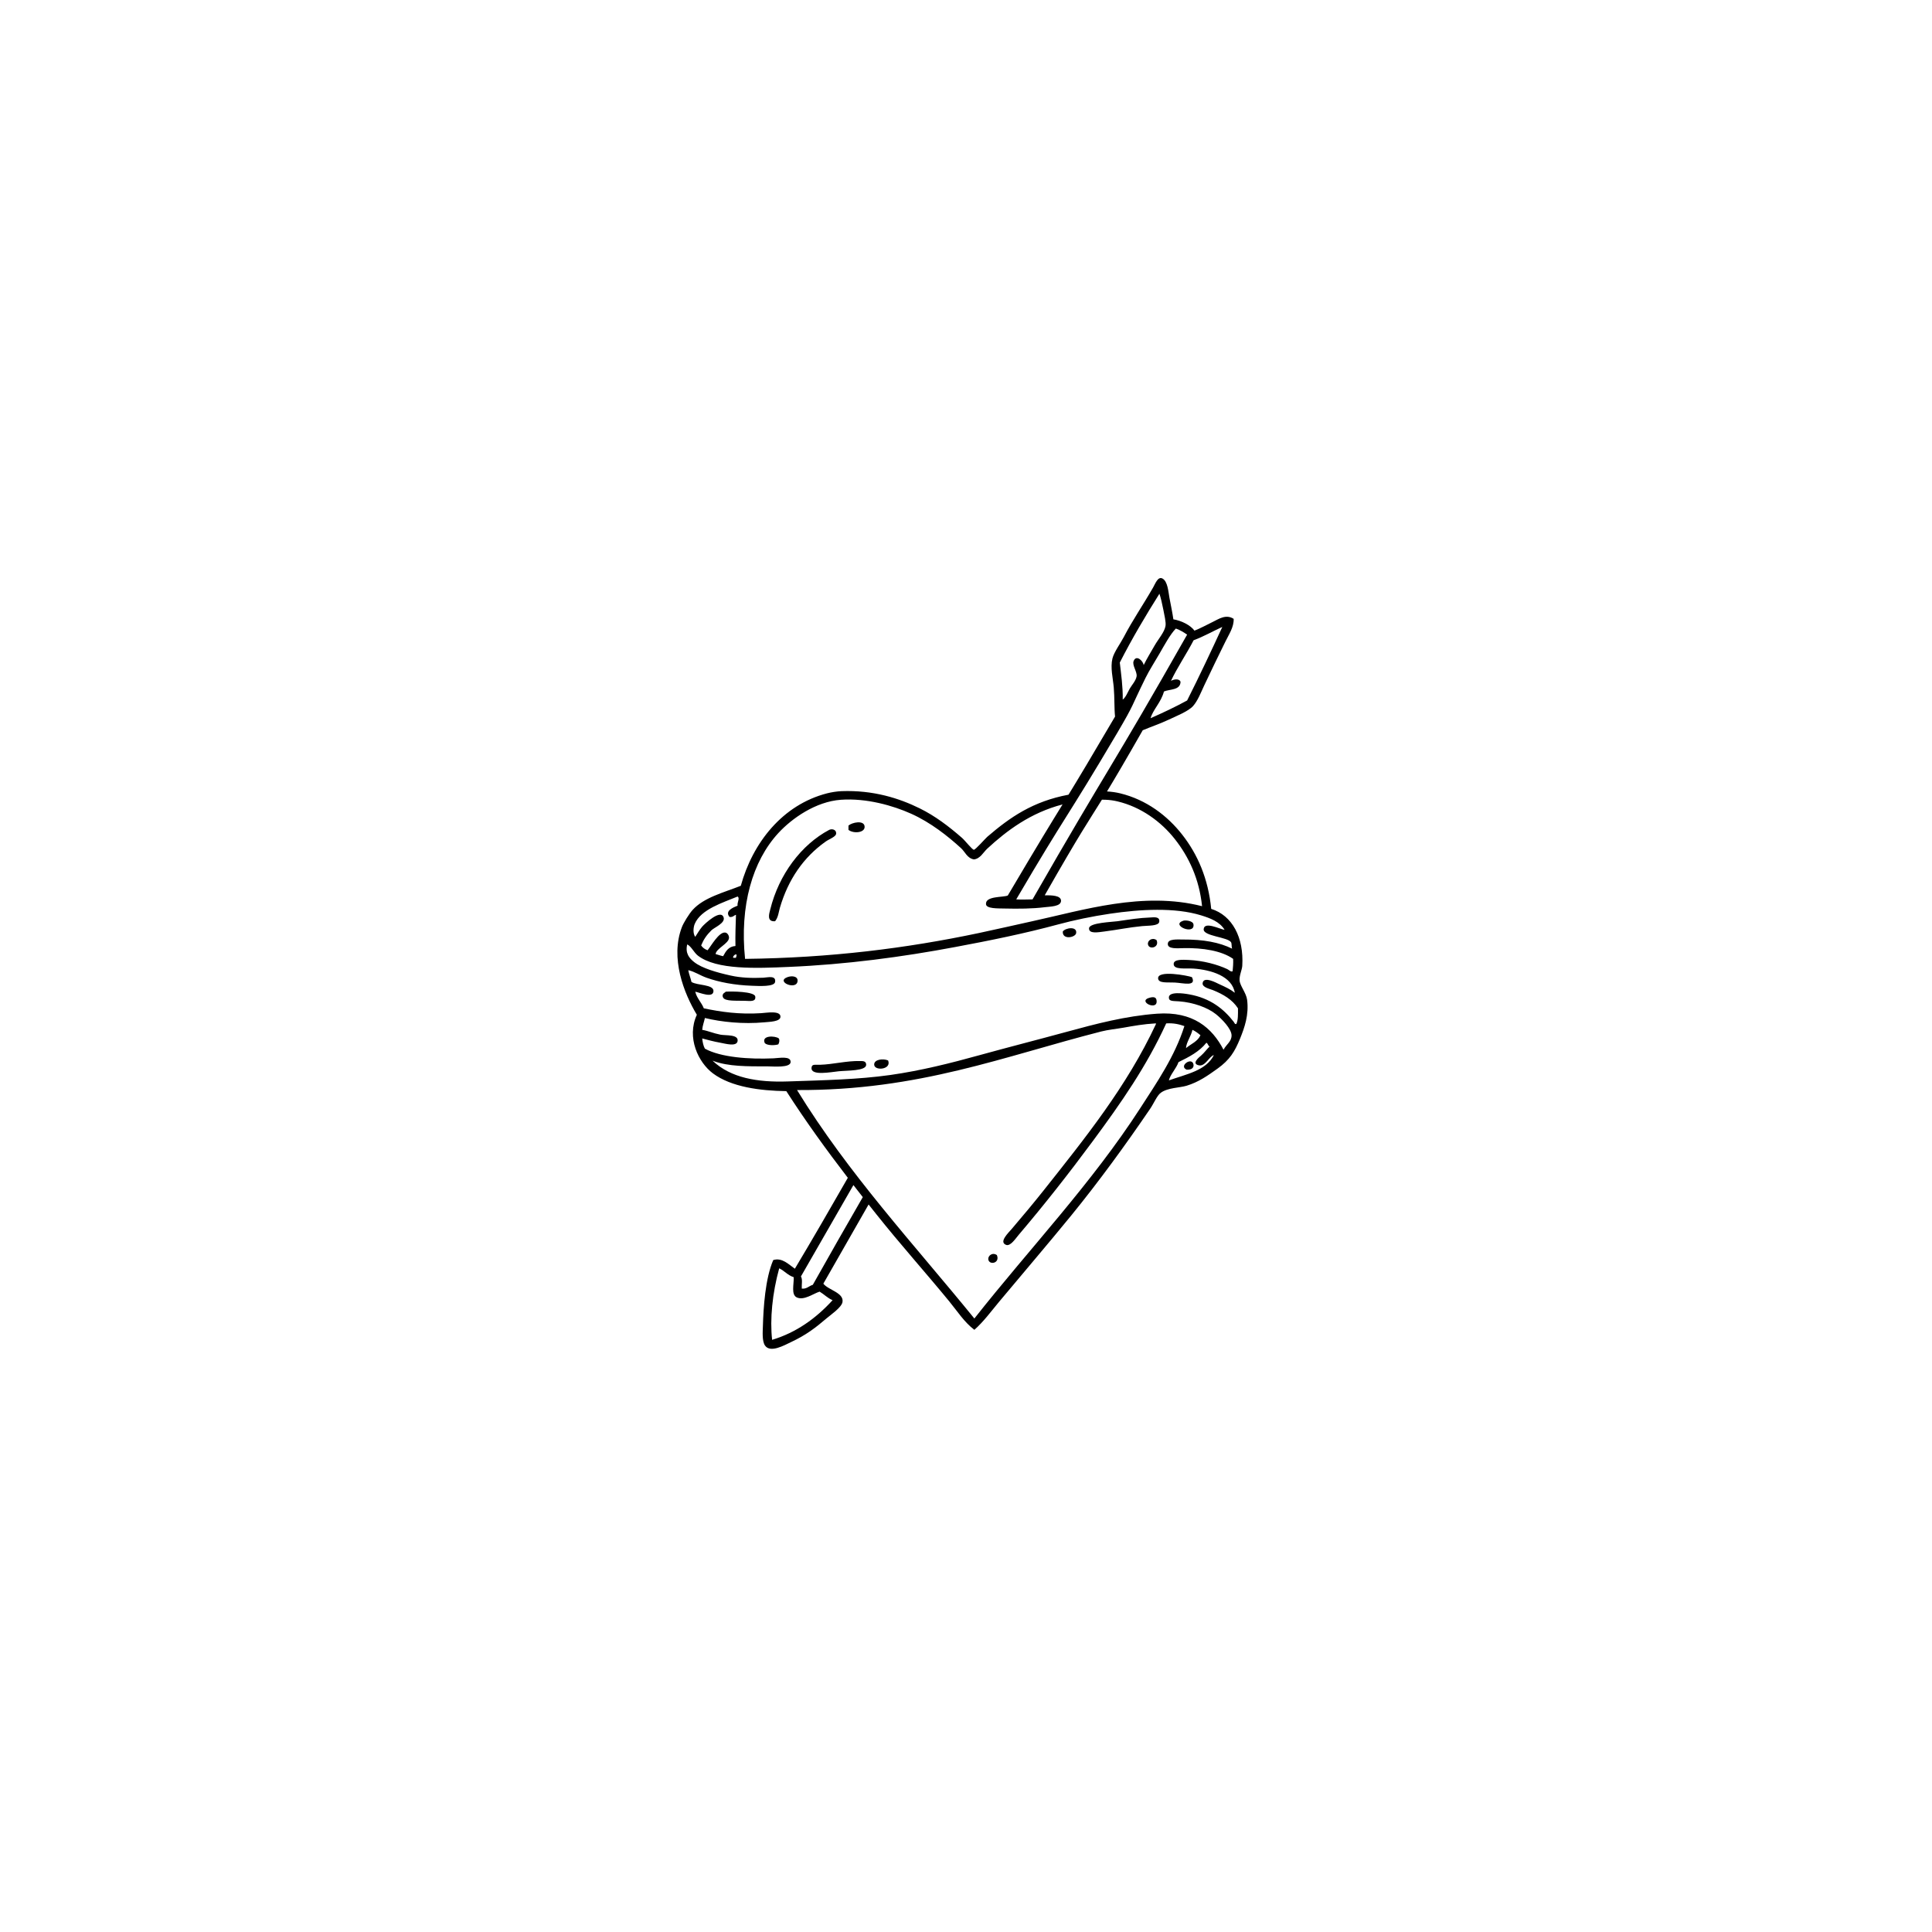
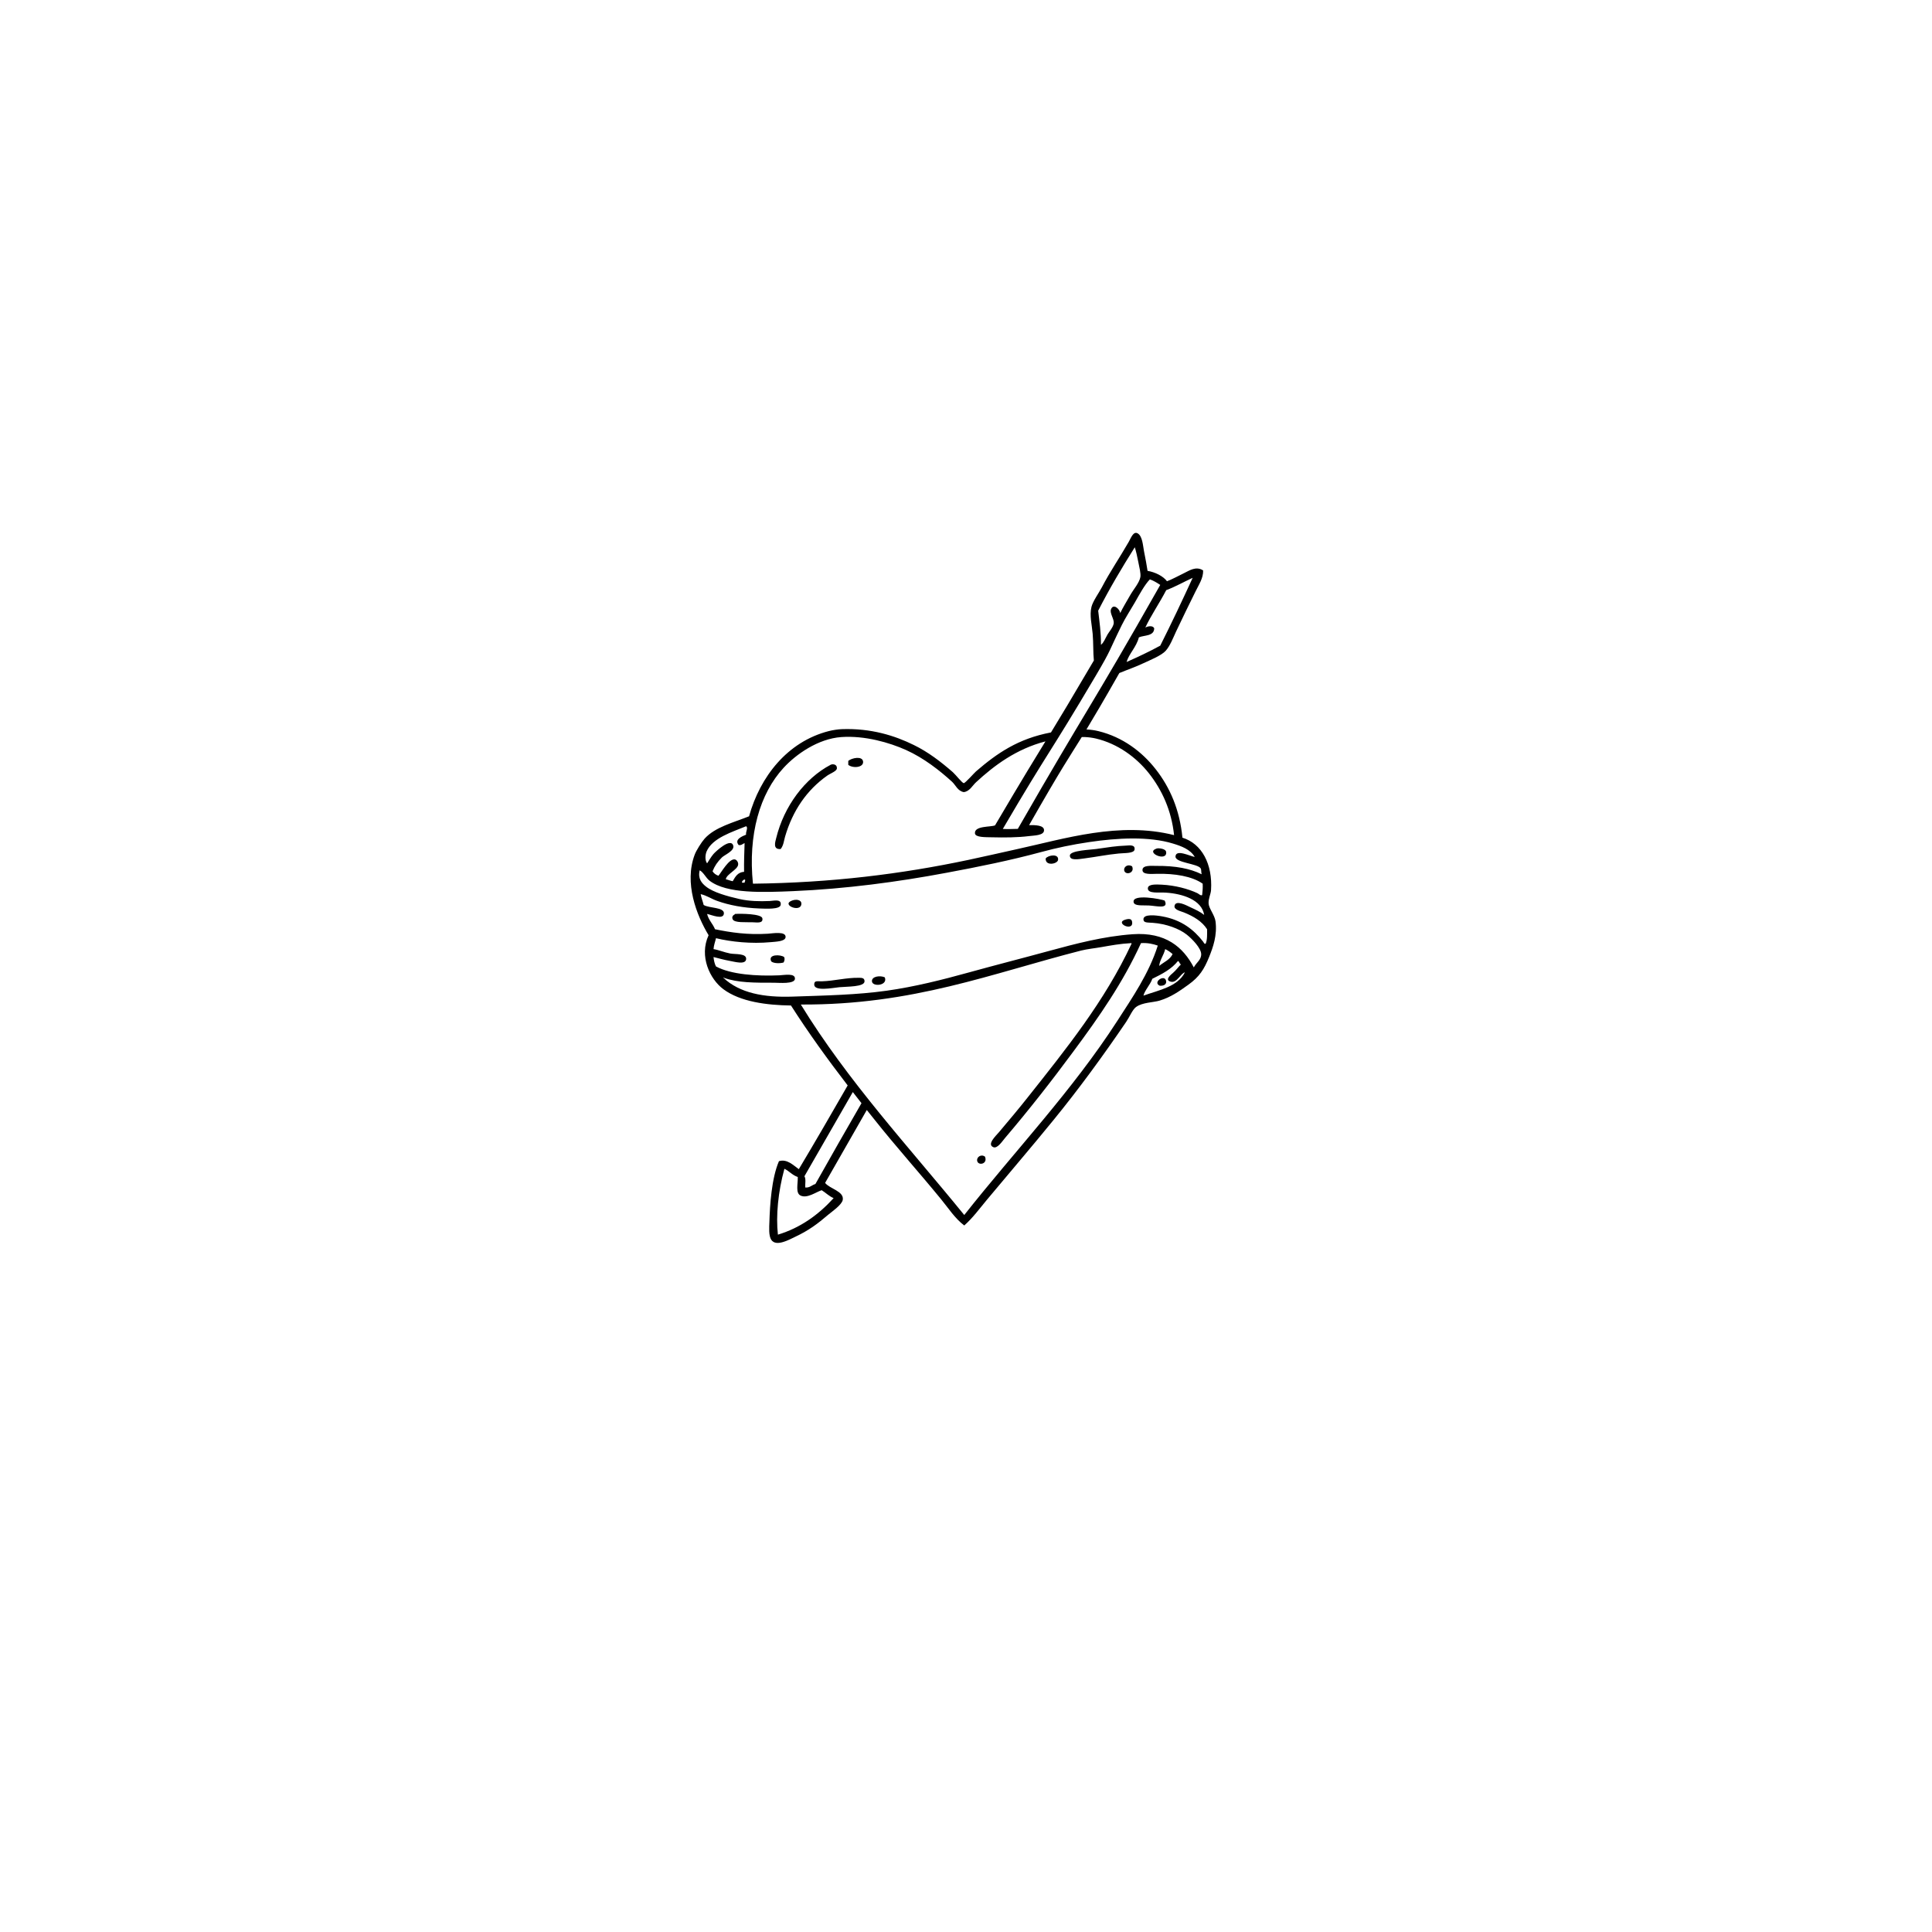
- <svg xmlns="http://www.w3.org/2000/svg" width="250" zoomAndPan="magnify" viewBox="0 0 187.5 187.5" height="250" preserveAspectRatio="xMidYMid meet" version="1.0">
+ <svg xmlns="http://www.w3.org/2000/svg" width="125" zoomAndPan="magnify" viewBox="0 0 94.08 101.04" height="125" preserveAspectRatio="xMidYMid meet" version="1.0">
  <defs>
-     <clipPath id="3757bc7cd6">
-       <path d="M 65.738 56.102 L 121.074 56.102 L 121.074 130.898 L 65.738 130.898 Z M 65.738 56.102 " clip-rule="nonzero" />
+     <clipPath id="0b4950932a">
+       <path d="M 32.637 27.867 L 60.113 27.867 L 60.113 65.004 L 32.637 65.004 Z M 32.637 27.867 " clip-rule="nonzero" />
    </clipPath>
  </defs>
-   <g clip-path="url(#3757bc7cd6)">
-     <path fill="#000000" d="M 119.988 99.371 C 119.852 99.453 119.77 99.211 119.73 99.164 C 118.746 97.895 117.438 96.867 115.414 96.504 C 114.773 96.387 113.426 96.219 113.438 96.816 C 113.445 97.191 113.832 97.137 114.426 97.18 C 115.816 97.281 117.199 97.781 118.016 98.434 C 118.594 98.898 119.508 99.848 119.523 100.469 C 119.535 101.086 119.02 101.348 118.742 101.875 C 117.633 99.75 115.777 98.129 112.293 98.379 C 109.227 98.602 106.344 99.367 103.457 100.156 C 100.66 100.918 97.867 101.629 95.082 102.398 C 92.246 103.184 89.375 103.906 86.402 104.328 C 83.246 104.773 79.977 104.832 76.469 104.953 C 73.473 105.059 70.914 104.594 69.191 102.973 C 69.199 102.914 69.242 102.941 69.242 102.973 C 70.723 103.508 72.465 103.492 74.547 103.492 C 75.031 103.492 76.699 103.652 76.73 103.078 C 76.762 102.449 75.613 102.688 75.066 102.711 C 72.707 102.816 69.965 102.621 68.41 101.773 C 68.262 101.504 68.191 101.156 68.148 100.781 C 68.719 100.926 69.18 101.066 69.918 101.199 C 70.371 101.277 71.488 101.613 71.582 101.043 C 71.695 100.367 70.438 100.516 69.918 100.414 C 69.227 100.281 68.738 100.047 68.148 99.945 C 68.188 99.512 68.328 99.188 68.41 98.797 C 70.02 99.188 72.121 99.406 74.18 99.215 C 74.719 99.164 75.707 99.148 75.742 98.695 C 75.789 98.039 74.375 98.297 73.871 98.328 C 71.746 98.465 69.98 98.207 68.305 97.859 C 68.074 97.273 67.633 96.898 67.473 96.242 C 67.941 96.34 69.207 96.902 69.242 96.191 C 69.273 95.52 67.68 95.656 67.109 95.301 C 67.02 94.906 66.871 94.566 66.797 94.156 C 67.441 94.301 67.91 94.652 68.566 94.887 C 69.781 95.316 71.273 95.609 72.984 95.668 C 73.66 95.691 75.141 95.785 75.223 95.301 C 75.332 94.625 74.492 94.867 74.078 94.887 C 72.996 94.934 71.934 94.906 70.906 94.676 C 69.586 94.383 68.129 93.973 67.371 93.371 C 66.898 93 66.484 92.512 66.695 91.652 C 67.098 91.852 67.344 92.445 67.734 92.746 C 69.543 94.145 73.426 93.973 76.52 93.84 C 82.082 93.609 87.582 92.871 92.691 91.91 C 96.086 91.277 99.461 90.59 102.676 89.719 C 104.254 89.293 105.961 88.938 107.719 88.676 C 110.688 88.238 114.008 88.051 116.559 88.832 C 117.43 89.102 118.367 89.438 118.848 90.242 C 118.391 90.176 116.855 89.379 116.816 90.191 C 116.785 90.859 119.148 90.938 119.469 91.441 C 119.562 91.59 119.5 91.852 119.574 92.066 C 118.344 91.461 116.832 91.168 114.789 91.18 C 114.262 91.184 113.352 91.09 113.336 91.598 C 113.316 92.125 114.238 92.027 114.895 92.016 C 116.73 91.98 118.566 92.27 119.676 93.059 C 119.699 93.496 119.66 93.875 119.625 94.258 C 119.453 94.352 119.273 94.129 119.105 94.051 C 118.137 93.602 116.773 93.227 115.363 93.164 C 114.789 93.137 113.938 93.086 113.906 93.527 C 113.863 94.152 115.094 93.945 115.828 94 C 117.539 94.121 119.574 94.738 119.836 96.348 C 119.391 96 118.973 95.809 118.324 95.512 C 118.051 95.387 116.816 94.703 116.715 95.406 C 116.652 95.82 117.422 95.973 117.703 96.086 C 118.734 96.504 119.602 97.016 120.145 97.859 C 120.148 98.418 120.168 98.996 119.988 99.371 Z M 115.102 101.719 C 115.129 101.156 115.59 100.574 115.727 99.945 C 116.023 100.082 116.27 100.27 116.504 100.469 C 116.234 101.082 115.582 101.312 115.102 101.719 Z M 113.438 104.852 C 113.57 104.285 114.148 103.719 114.375 103.078 C 115.402 102.578 116.406 102.055 117.078 101.199 C 117.238 101.266 117.23 101.496 117.391 101.562 C 117.141 101.797 116.867 102.184 116.559 102.449 C 116.367 102.613 115.59 103.227 116.352 103.391 C 116.969 103.523 117.363 102.504 117.805 102.398 C 117.047 103.914 115.113 104.25 113.438 104.852 Z M 110.684 107.512 C 105.922 114.883 99.949 121.129 94.562 127.961 C 88.676 120.723 82.344 113.93 77.352 105.789 C 89.176 105.848 97.422 102.516 106.887 100.102 C 107.547 99.934 108.305 99.863 109.02 99.738 C 110.055 99.555 110.98 99.387 112.137 99.32 C 112.184 99.309 112.188 99.34 112.191 99.371 C 109.348 105.461 105.293 110.469 101.27 115.547 C 100.328 116.734 99.289 117.977 98.203 119.25 C 97.875 119.637 96.914 120.535 97.633 120.812 C 98.059 120.98 98.543 120.219 98.879 119.824 C 101.379 116.887 103.762 113.848 106.055 110.746 C 108.805 107.031 111.273 103.484 113.18 99.32 C 113.898 99.273 114.445 99.406 114.945 99.582 C 114.004 102.547 112.27 105.051 110.684 107.512 Z M 80.801 126.184 C 79.176 127.965 77.27 129.324 74.934 130.031 C 74.711 128.047 74.949 125.527 75.621 123.09 C 76.148 123.34 76.43 123.754 77.031 123.953 C 77.051 124.668 76.766 125.648 77.328 125.914 C 78.027 126.238 78.926 125.543 79.543 125.352 C 79.984 125.613 80.293 125.965 80.801 126.184 Z M 78.883 124.691 C 78.516 124.797 78.289 125.113 77.812 125.059 C 77.785 124.664 77.91 124.168 77.73 123.879 C 79.426 120.918 81.125 117.965 82.824 115.012 C 83.129 115.402 83.43 115.793 83.734 116.18 C 82.109 119 80.484 121.832 78.883 124.691 Z M 71.426 92.957 C 71.34 92.957 71.254 92.957 71.164 92.957 C 71.07 92.844 71.363 92.547 71.477 92.641 C 71.516 92.801 71.426 92.832 71.426 92.957 Z M 67.422 89.668 C 68.02 88.242 70.16 87.602 71.582 87.008 C 71.832 87.156 71.523 87.594 71.582 87.895 C 71.168 88.062 70.305 88.406 70.801 88.988 C 71.129 89.039 71.211 88.844 71.426 88.781 C 71.395 89.777 71.352 90.758 71.375 91.809 C 70.691 91.855 70.438 92.332 70.18 92.797 C 69.914 92.75 69.699 92.652 69.449 92.59 C 69.504 92.047 70.723 91.578 70.75 91.023 C 70.762 90.809 70.609 90.535 70.387 90.504 C 69.781 90.418 69.012 91.805 68.672 92.223 C 68.402 92.125 68.191 91.977 68.047 91.754 C 68.281 91.184 68.555 90.773 69.035 90.293 C 69.309 90.016 70.398 89.594 70.23 89.043 C 69.965 88.168 68.379 89.664 68.148 89.93 C 67.883 90.238 67.66 90.641 67.473 90.922 C 67.219 90.566 67.297 89.973 67.422 89.668 Z M 75.535 80.852 C 76.852 79.422 79.168 77.789 81.617 77.617 C 84.102 77.441 86.691 78.191 88.43 78.973 C 90.316 79.82 91.98 81.137 93.266 82.312 C 93.676 82.688 93.855 83.281 94.512 83.406 C 95.129 83.344 95.426 82.723 95.812 82.363 C 97.707 80.609 100.031 78.871 103.121 78.07 C 101.977 79.93 100.895 81.68 97.805 86.91 C 97.371 87.105 95.609 86.938 95.691 87.758 C 95.734 88.195 96.82 88.156 97.504 88.172 C 98.801 88.203 100.188 88.195 101.371 88.047 C 101.926 87.977 102.98 87.988 102.973 87.414 C 102.961 86.895 102.062 86.883 101.391 86.887 C 104.922 80.691 105.555 79.848 106.941 77.609 C 107.062 77.613 107.18 77.613 107.301 77.617 C 107.672 77.629 108.074 77.684 108.445 77.773 C 110.73 78.312 112.676 79.734 114.012 81.426 C 115.395 83.176 116.391 85.328 116.66 87.945 C 110.926 86.488 105.113 88.332 100.18 89.406 C 98.426 89.789 96.691 90.195 94.98 90.555 C 87.938 92.039 80.578 92.961 72.309 93.059 C 71.773 87.887 73.031 83.57 75.535 80.852 Z M 108.418 71.145 C 110.133 68.234 109.707 68.766 111.168 65.801 C 111.535 65.055 112.074 64.223 112.531 63.43 C 113 62.621 113.574 61.551 114.117 61 C 114.551 61.152 114.879 61.371 115.211 61.59 C 107.797 74.672 107.668 74.27 100.207 87.285 C 99.68 87.285 99.176 87.324 98.625 87.285 C 103.578 78.836 103.344 79.734 108.418 71.145 Z M 112.523 57.621 C 112.637 57.949 112.797 58.617 112.902 59.172 C 112.996 59.688 113.176 60.383 113.113 60.75 C 113.016 61.348 112.398 62.043 112.055 62.648 C 111.676 63.312 111.297 63.922 110.992 64.551 C 110.949 64.152 110.281 63.5 110.02 64.148 C 109.852 64.562 110.367 65.18 110.309 65.629 C 110.25 66.047 109.82 66.52 109.648 66.82 C 109.395 67.27 109.27 67.648 108.961 67.898 C 108.98 66.625 108.809 65.477 108.676 64.301 C 109.875 61.949 111.18 59.754 112.523 57.621 Z M 115.84 62.137 C 116.816 61.777 117.691 61.266 118.625 60.844 C 117.586 63.105 116.371 65.68 115.211 67.98 C 114.062 68.609 112.871 69.168 111.66 69.703 C 111.914 68.836 112.684 68.164 112.961 67.109 C 113.52 66.867 114.559 67.004 114.57 66.164 C 114.434 65.801 113.844 65.949 113.641 66.082 C 114.23 64.816 115.148 63.473 115.84 62.137 Z M 121.031 97.023 C 120.941 96.352 120.336 95.672 120.301 95.145 C 120.27 94.645 120.535 94.137 120.562 93.738 C 120.73 90.98 119.586 88.84 117.547 88.207 C 117.262 85.285 116.234 82.918 114.738 81.008 C 113.297 79.164 111.254 77.609 108.707 76.992 C 108.297 76.891 107.871 76.836 107.434 76.809 C 108.195 75.559 109.219 73.82 110.902 70.871 C 111.73 70.523 112.586 70.238 113.422 69.844 C 114.078 69.531 115.328 69.039 115.789 68.52 C 116.242 68.008 116.539 67.223 116.871 66.516 C 117.562 65.039 118.254 63.633 118.922 62.273 C 119.266 61.566 119.758 60.859 119.727 60.059 C 118.98 59.574 118.266 60.082 117.723 60.344 C 117.105 60.645 116.516 60.973 115.922 61.203 C 115.531 60.668 114.656 60.234 113.875 60.105 C 113.805 59.59 113.652 58.832 113.496 58.023 C 113.387 57.453 113.336 56.426 112.816 56.145 C 112.379 55.91 112.121 56.645 111.906 57.02 C 110.914 58.75 109.918 60.18 109.055 61.84 C 108.766 62.398 108.113 63.293 107.965 63.895 C 107.742 64.793 108.012 65.801 108.09 66.719 C 108.176 67.707 108.129 68.711 108.215 69.543 C 105.828 73.609 104.645 75.582 103.699 77.125 C 100.242 77.773 98.027 79.309 95.812 81.215 C 95.629 81.371 94.668 82.477 94.512 82.469 C 94.348 82.461 93.66 81.578 93.367 81.32 C 92.074 80.191 90.754 79.188 89.262 78.453 C 87.27 77.469 84.75 76.668 81.668 76.781 C 81.25 76.797 80.691 76.883 80.266 76.992 C 75.934 78.109 73.051 81.785 71.895 85.965 C 70.219 86.629 68.316 87.094 67.215 88.312 C 66.883 88.68 66.336 89.555 66.176 89.98 C 65.027 92.984 66.371 96.391 67.629 98.484 C 66.609 100.703 67.777 103.117 69.191 104.172 C 70.965 105.496 73.754 105.859 76.312 105.895 C 78.184 108.812 80.199 111.594 82.281 114.305 C 80.582 117.27 78.879 120.227 77.141 123.129 C 76.543 122.719 75.914 122.023 75.043 122.289 C 74.266 124.09 74.09 126.906 74.039 128.691 C 74.023 129.242 73.945 130.137 74.242 130.582 C 74.758 131.336 76.121 130.555 76.785 130.242 C 78.219 129.566 79.117 128.887 80.246 127.922 C 80.598 127.621 81.668 126.891 81.762 126.375 C 81.93 125.453 80.371 125.199 79.906 124.578 C 81.371 122.02 82.836 119.457 84.297 116.895 C 84.547 117.211 84.797 117.527 85.047 117.84 C 87.344 120.727 89.816 123.484 92.121 126.293 C 92.898 127.238 93.578 128.316 94.562 129.059 C 95.453 128.273 96.176 127.281 96.957 126.344 C 99.305 123.527 101.637 120.812 103.977 117.945 C 106.625 114.695 109.203 111.16 111.617 107.613 C 112 107.055 112.281 106.328 112.656 106.051 C 113.336 105.555 114.484 105.574 115.156 105.371 C 116.316 105.02 117.207 104.395 118.168 103.703 C 119.344 102.855 119.824 102.082 120.355 100.781 C 120.773 99.746 121.223 98.5 121.031 97.023 " fill-opacity="1" fill-rule="nonzero" />
+   <g clip-path="url(#0b4950932a)">
+     <path fill="#000000" d="M 59.574 49.352 C 59.504 49.391 59.461 49.27 59.441 49.246 C 58.953 48.617 58.305 48.105 57.301 47.926 C 56.98 47.867 56.312 47.785 56.32 48.082 C 56.324 48.266 56.516 48.242 56.809 48.262 C 57.5 48.312 58.188 48.562 58.59 48.883 C 58.879 49.113 59.332 49.586 59.34 49.895 C 59.348 50.203 59.09 50.332 58.953 50.594 C 58.402 49.539 57.48 48.734 55.75 48.859 C 54.23 48.969 52.797 49.348 51.363 49.738 C 49.977 50.117 48.59 50.469 47.207 50.852 C 45.797 51.242 44.375 51.602 42.895 51.812 C 41.332 52.031 39.707 52.062 37.965 52.121 C 36.477 52.172 35.207 51.941 34.352 51.137 C 34.355 51.109 34.379 51.121 34.379 51.137 C 35.113 51.402 35.977 51.395 37.012 51.395 C 37.254 51.395 38.082 51.477 38.094 51.188 C 38.109 50.879 37.539 50.996 37.27 51.008 C 36.098 51.059 34.738 50.965 33.965 50.543 C 33.891 50.406 33.855 50.234 33.836 50.051 C 34.117 50.121 34.348 50.191 34.711 50.258 C 34.938 50.297 35.492 50.461 35.539 50.18 C 35.594 49.844 34.969 49.918 34.711 49.867 C 34.371 49.801 34.125 49.684 33.836 49.637 C 33.852 49.422 33.922 49.258 33.965 49.066 C 34.762 49.258 35.809 49.367 36.828 49.273 C 37.098 49.246 37.586 49.238 37.605 49.012 C 37.629 48.688 36.926 48.816 36.676 48.832 C 35.621 48.898 34.746 48.77 33.914 48.598 C 33.797 48.309 33.578 48.121 33.5 47.797 C 33.73 47.844 34.359 48.125 34.379 47.77 C 34.395 47.438 33.602 47.504 33.32 47.328 C 33.273 47.133 33.199 46.965 33.164 46.762 C 33.484 46.832 33.715 47.008 34.043 47.121 C 34.645 47.336 35.387 47.48 36.234 47.512 C 36.57 47.523 37.305 47.57 37.348 47.328 C 37.402 46.992 36.984 47.113 36.777 47.121 C 36.238 47.145 35.715 47.133 35.203 47.02 C 34.547 46.871 33.824 46.668 33.449 46.371 C 33.215 46.188 33.008 45.945 33.113 45.516 C 33.312 45.617 33.434 45.91 33.629 46.059 C 34.527 46.754 36.453 46.668 37.992 46.605 C 40.754 46.488 43.484 46.121 46.02 45.645 C 47.703 45.332 49.379 44.992 50.977 44.559 C 51.762 44.344 52.605 44.168 53.48 44.039 C 54.953 43.82 56.602 43.73 57.867 44.117 C 58.301 44.25 58.77 44.418 59.004 44.816 C 58.777 44.785 58.016 44.391 57.996 44.793 C 57.98 45.125 59.156 45.16 59.312 45.414 C 59.359 45.484 59.328 45.617 59.367 45.723 C 58.754 45.422 58.004 45.277 56.992 45.285 C 56.73 45.285 56.277 45.238 56.27 45.492 C 56.258 45.754 56.719 45.703 57.043 45.699 C 57.953 45.68 58.863 45.824 59.418 46.215 C 59.43 46.434 59.41 46.621 59.391 46.812 C 59.305 46.855 59.219 46.746 59.133 46.707 C 58.652 46.484 57.977 46.301 57.273 46.266 C 56.992 46.254 56.566 46.227 56.551 46.449 C 56.531 46.758 57.141 46.656 57.508 46.684 C 58.355 46.742 59.367 47.051 59.496 47.848 C 59.273 47.676 59.066 47.582 58.746 47.434 C 58.609 47.371 57.996 47.031 57.945 47.383 C 57.914 47.586 58.297 47.66 58.438 47.719 C 58.949 47.926 59.379 48.18 59.648 48.598 C 59.652 48.875 59.66 49.164 59.574 49.352 Z M 57.145 50.516 C 57.16 50.234 57.387 49.949 57.457 49.637 C 57.605 49.703 57.727 49.797 57.844 49.895 C 57.707 50.199 57.383 50.312 57.145 50.516 Z M 56.32 52.07 C 56.387 51.789 56.672 51.508 56.785 51.188 C 57.293 50.941 57.793 50.68 58.125 50.258 C 58.207 50.289 58.203 50.406 58.281 50.438 C 58.156 50.555 58.023 50.746 57.867 50.879 C 57.773 50.961 57.387 51.262 57.766 51.344 C 58.074 51.41 58.27 50.902 58.488 50.852 C 58.109 51.605 57.148 51.773 56.32 52.07 Z M 54.953 53.391 C 52.59 57.051 49.625 60.152 46.949 63.543 C 44.027 59.949 40.883 56.578 38.402 52.535 C 44.273 52.566 48.367 50.91 53.066 49.711 C 53.395 49.629 53.77 49.594 54.125 49.531 C 54.641 49.441 55.098 49.355 55.676 49.324 C 55.695 49.32 55.699 49.336 55.699 49.352 C 54.289 52.371 52.273 54.859 50.277 57.379 C 49.812 57.969 49.293 58.586 48.758 59.219 C 48.594 59.41 48.117 59.855 48.473 59.996 C 48.684 60.078 48.926 59.699 49.09 59.504 C 50.332 58.047 51.516 56.535 52.652 54.996 C 54.02 53.152 55.246 51.391 56.191 49.324 C 56.547 49.301 56.82 49.367 57.07 49.453 C 56.602 50.926 55.738 52.172 54.953 53.391 Z M 40.117 62.66 C 39.309 63.547 38.363 64.219 37.203 64.57 C 37.094 63.586 37.211 62.336 37.543 61.125 C 37.805 61.25 37.945 61.453 38.242 61.555 C 38.254 61.91 38.113 62.398 38.391 62.527 C 38.738 62.688 39.188 62.344 39.492 62.246 C 39.711 62.379 39.863 62.551 40.117 62.66 Z M 39.164 61.922 C 38.98 61.973 38.867 62.129 38.633 62.102 C 38.621 61.906 38.68 61.66 38.59 61.516 C 39.434 60.047 40.277 58.582 41.121 57.113 C 41.27 57.309 41.422 57.5 41.574 57.695 C 40.766 59.094 39.961 60.5 39.164 61.922 Z M 35.461 46.164 C 35.418 46.164 35.375 46.164 35.332 46.164 C 35.285 46.109 35.43 45.961 35.488 46.008 C 35.504 46.086 35.461 46.102 35.461 46.164 Z M 33.473 44.531 C 33.77 43.824 34.832 43.504 35.539 43.211 C 35.664 43.285 35.508 43.504 35.539 43.652 C 35.332 43.734 34.906 43.906 35.152 44.195 C 35.312 44.219 35.355 44.125 35.461 44.094 C 35.445 44.586 35.426 45.074 35.434 45.594 C 35.098 45.617 34.973 45.855 34.84 46.086 C 34.711 46.062 34.605 46.012 34.48 45.984 C 34.508 45.715 35.113 45.48 35.125 45.207 C 35.133 45.098 35.055 44.961 34.945 44.945 C 34.645 44.906 34.262 45.594 34.094 45.801 C 33.961 45.754 33.855 45.68 33.785 45.566 C 33.898 45.285 34.035 45.082 34.273 44.844 C 34.41 44.707 34.949 44.496 34.867 44.223 C 34.738 43.789 33.949 44.531 33.836 44.66 C 33.703 44.816 33.59 45.016 33.5 45.152 C 33.371 44.98 33.41 44.684 33.473 44.531 Z M 37.5 40.156 C 38.152 39.445 39.305 38.633 40.52 38.547 C 41.754 38.461 43.039 38.836 43.902 39.223 C 44.84 39.645 45.664 40.297 46.305 40.879 C 46.508 41.066 46.598 41.363 46.922 41.426 C 47.23 41.391 47.375 41.082 47.57 40.906 C 48.512 40.035 49.664 39.172 51.195 38.773 C 50.629 39.699 50.09 40.566 48.559 43.164 C 48.344 43.262 47.469 43.176 47.508 43.586 C 47.531 43.801 48.07 43.781 48.41 43.789 C 49.051 43.805 49.742 43.801 50.328 43.727 C 50.605 43.691 51.129 43.699 51.121 43.414 C 51.117 43.156 50.672 43.148 50.34 43.152 C 52.094 40.078 52.406 39.656 53.094 38.547 C 53.152 38.547 53.215 38.547 53.273 38.547 C 53.457 38.555 53.656 38.582 53.84 38.625 C 54.973 38.895 55.941 39.602 56.605 40.441 C 57.289 41.309 57.785 42.379 57.922 43.676 C 55.074 42.953 52.188 43.867 49.738 44.402 C 48.867 44.594 48.008 44.793 47.156 44.973 C 43.66 45.711 40.004 46.168 35.898 46.215 C 35.633 43.648 36.258 41.504 37.5 40.156 Z M 53.828 35.336 C 54.68 33.891 54.465 34.156 55.191 32.684 C 55.375 32.312 55.645 31.898 55.871 31.508 C 56.102 31.102 56.387 30.574 56.656 30.301 C 56.871 30.375 57.035 30.484 57.199 30.59 C 53.52 37.086 53.457 36.887 49.75 43.348 C 49.488 43.352 49.238 43.367 48.965 43.352 C 51.426 39.152 51.309 39.598 53.828 35.336 Z M 55.867 28.621 C 55.922 28.785 56 29.113 56.051 29.391 C 56.102 29.648 56.191 29.992 56.16 30.176 C 56.109 30.473 55.805 30.816 55.633 31.117 C 55.445 31.449 55.258 31.75 55.105 32.062 C 55.086 31.863 54.754 31.539 54.625 31.859 C 54.539 32.066 54.797 32.375 54.766 32.598 C 54.738 32.805 54.523 33.039 54.438 33.188 C 54.312 33.41 54.25 33.602 54.098 33.723 C 54.105 33.09 54.02 32.52 53.953 31.938 C 54.551 30.77 55.199 29.68 55.867 28.621 Z M 57.512 30.863 C 57.996 30.684 58.43 30.43 58.895 30.219 C 58.379 31.344 57.777 32.621 57.199 33.766 C 56.629 34.078 56.039 34.355 55.438 34.621 C 55.562 34.188 55.945 33.855 56.082 33.332 C 56.359 33.211 56.875 33.281 56.883 32.863 C 56.812 32.684 56.523 32.758 56.418 32.82 C 56.711 32.191 57.168 31.527 57.512 30.863 Z M 60.09 48.184 C 60.043 47.852 59.742 47.512 59.727 47.25 C 59.711 47.004 59.844 46.75 59.855 46.551 C 59.941 45.184 59.371 44.121 58.359 43.809 C 58.219 42.355 57.707 41.18 56.965 40.234 C 56.25 39.316 55.234 38.547 53.969 38.238 C 53.77 38.188 53.555 38.16 53.34 38.148 C 53.715 37.527 54.227 36.664 55.059 35.199 C 55.473 35.027 55.895 34.887 56.312 34.688 C 56.637 34.535 57.258 34.289 57.488 34.031 C 57.711 33.777 57.859 33.391 58.023 33.035 C 58.367 32.305 58.711 31.605 59.043 30.934 C 59.215 30.578 59.457 30.23 59.441 29.832 C 59.07 29.59 58.715 29.844 58.445 29.973 C 58.141 30.121 57.848 30.285 57.551 30.398 C 57.359 30.133 56.926 29.918 56.535 29.855 C 56.5 29.598 56.426 29.223 56.348 28.82 C 56.293 28.539 56.27 28.027 56.012 27.891 C 55.793 27.773 55.664 28.137 55.559 28.324 C 55.066 29.184 54.574 29.891 54.145 30.715 C 54 30.992 53.676 31.438 53.602 31.738 C 53.492 32.184 53.625 32.684 53.664 33.141 C 53.707 33.629 53.684 34.129 53.727 34.543 C 52.543 36.559 51.953 37.539 51.484 38.305 C 49.77 38.629 48.668 39.391 47.57 40.336 C 47.477 40.414 47 40.961 46.922 40.957 C 46.84 40.953 46.5 40.516 46.355 40.387 C 45.715 39.828 45.059 39.328 44.316 38.965 C 43.328 38.477 42.078 38.078 40.547 38.133 C 40.34 38.141 40.062 38.184 39.852 38.238 C 37.699 38.793 36.27 40.617 35.695 42.691 C 34.863 43.023 33.918 43.254 33.371 43.859 C 33.207 44.043 32.934 44.477 32.855 44.688 C 32.285 46.18 32.953 47.871 33.578 48.91 C 33.07 50.012 33.648 51.211 34.352 51.734 C 35.234 52.391 36.617 52.57 37.887 52.586 C 38.816 54.039 39.816 55.418 40.852 56.766 C 40.008 58.234 39.16 59.703 38.297 61.145 C 38.004 60.941 37.688 60.598 37.258 60.727 C 36.871 61.621 36.785 63.02 36.758 63.906 C 36.75 64.18 36.711 64.625 36.859 64.844 C 37.113 65.219 37.793 64.832 38.121 64.676 C 38.832 64.34 39.277 64.004 39.84 63.523 C 40.016 63.375 40.547 63.012 40.594 62.754 C 40.676 62.297 39.902 62.172 39.672 61.863 C 40.398 60.594 41.125 59.32 41.852 58.051 C 41.977 58.207 42.102 58.363 42.227 58.52 C 43.363 59.953 44.594 61.32 45.734 62.715 C 46.121 63.184 46.457 63.719 46.949 64.09 C 47.391 63.699 47.75 63.207 48.137 62.742 C 49.301 61.344 50.461 59.996 51.621 58.57 C 52.938 56.957 54.219 55.203 55.418 53.441 C 55.605 53.164 55.746 52.801 55.934 52.664 C 56.27 52.418 56.84 52.43 57.172 52.328 C 57.75 52.152 58.191 51.844 58.668 51.5 C 59.25 51.082 59.492 50.695 59.754 50.051 C 59.961 49.535 60.184 48.918 60.09 48.184 " fill-opacity="1" fill-rule="nonzero" />
  </g>
-   <path fill="#000000" d="M 83.906 80.172 C 83.812 79.582 82.699 79.812 82.344 80.121 C 82.344 80.262 82.344 80.398 82.344 80.539 C 82.828 80.93 84.008 80.832 83.906 80.172 " fill-opacity="1" fill-rule="nonzero" />
-   <path fill="#000000" d="M 75.223 89.406 C 75.531 89.023 75.566 88.523 75.688 88.102 C 76.496 85.344 77.988 83.195 80.109 81.688 C 80.484 81.418 81.133 81.211 81.148 80.902 C 81.168 80.461 80.688 80.426 80.473 80.539 C 77.773 81.969 75.59 84.867 74.754 88.258 C 74.652 88.664 74.379 89.473 75.223 89.406 " fill-opacity="1" fill-rule="nonzero" />
-   <path fill="#000000" d="M 112.504 89.461 C 112.582 88.918 111.965 89.027 111.617 89.043 C 110.555 89.082 109.75 89.219 108.445 89.406 C 107.938 89.48 105.715 89.547 105.691 90.086 C 105.664 90.648 106.547 90.484 107.199 90.398 C 108.586 90.219 109.488 90.012 110.84 89.879 C 111.418 89.82 112.441 89.883 112.504 89.461 " fill-opacity="1" fill-rule="nonzero" />
-   <path fill="#000000" d="M 115.828 89.719 C 115.785 89.348 115.031 89.293 114.844 89.355 C 113.547 89.77 115.961 90.809 115.828 89.719 " fill-opacity="1" fill-rule="nonzero" />
-   <path fill="#000000" d="M 103.145 90.398 C 103.082 91.242 104.379 90.992 104.441 90.555 C 104.543 89.871 103.414 90.035 103.145 90.398 " fill-opacity="1" fill-rule="nonzero" />
-   <path fill="#000000" d="M 111.41 91.652 C 111.512 92.207 112.559 91.961 112.242 91.234 C 111.812 90.945 111.344 91.281 111.41 91.652 " fill-opacity="1" fill-rule="nonzero" />
-   <path fill="#000000" d="M 112.398 94.988 C 112.469 95.445 113.316 95.32 114.012 95.355 C 114.824 95.398 116.148 95.777 115.676 94.832 C 115.32 94.688 112.258 94.098 112.398 94.988 " fill-opacity="1" fill-rule="nonzero" />
-   <path fill="#000000" d="M 76.418 94.832 C 75.227 95.277 77.34 96.152 77.406 95.199 C 77.438 94.738 76.855 94.672 76.418 94.832 " fill-opacity="1" fill-rule="nonzero" />
-   <path fill="#000000" d="M 70.438 96.242 C 70.383 96.246 70.41 96.281 70.387 96.293 C 70.207 96.383 70.043 96.562 70.18 96.816 C 70.379 97.199 71.512 97.098 72.309 97.129 C 72.812 97.148 73.383 97.238 73.297 96.711 C 73.219 96.219 70.996 96.203 70.438 96.242 " fill-opacity="1" fill-rule="nonzero" />
-   <path fill="#000000" d="M 111.617 96.816 C 110.254 97.148 112.422 98.191 112.242 97.078 C 112.207 96.852 112.078 96.703 111.617 96.816 " fill-opacity="1" fill-rule="nonzero" />
-   <path fill="#000000" d="M 74.234 101.25 C 74.512 101.484 75.207 101.461 75.535 101.355 C 75.617 101.203 75.688 100.977 75.586 100.781 C 75.238 100.504 73.836 100.461 74.234 101.25 " fill-opacity="1" fill-rule="nonzero" />
-   <path fill="#000000" d="M 84.84 103.336 C 84.879 103.953 86.551 103.809 86.191 102.918 C 85.719 102.707 84.805 102.809 84.84 103.336 " fill-opacity="1" fill-rule="nonzero" />
-   <path fill="#000000" d="M 83.438 102.973 C 82.172 102.945 80.844 103.297 79.59 103.336 C 79.066 103.352 78.781 103.242 78.758 103.648 C 78.715 104.43 80.652 104.039 81.41 103.965 C 82.215 103.883 84.062 103.945 84.062 103.336 C 84.062 102.941 83.699 102.977 83.438 102.973 " fill-opacity="1" fill-rule="nonzero" />
-   <path fill="#000000" d="M 115.156 103.809 C 115.699 103.848 115.863 103.578 115.832 103.336 C 115.715 102.512 114.352 103.445 115.156 103.809 " fill-opacity="1" fill-rule="nonzero" />
-   <path fill="#000000" d="M 95.914 122.223 C 95.996 122.812 97.082 122.602 96.746 121.805 C 96.312 121.504 95.867 121.875 95.914 122.223 " fill-opacity="1" fill-rule="nonzero" />
+   <path fill="#000000" d="M 41.656 39.816 C 41.609 39.523 41.059 39.641 40.883 39.793 C 40.883 39.859 40.883 39.93 40.883 40 C 41.121 40.195 41.707 40.145 41.656 39.816 " fill-opacity="1" fill-rule="nonzero" />
+   <path fill="#000000" d="M 37.348 44.402 C 37.5 44.211 37.516 43.965 37.578 43.754 C 37.977 42.387 38.719 41.316 39.773 40.57 C 39.961 40.438 40.281 40.336 40.289 40.18 C 40.301 39.961 40.059 39.941 39.953 40 C 38.613 40.711 37.527 42.148 37.113 43.832 C 37.062 44.035 36.926 44.438 37.348 44.402 " fill-opacity="1" fill-rule="nonzero" />
+   <path fill="#000000" d="M 55.855 44.43 C 55.895 44.16 55.586 44.215 55.418 44.223 C 54.887 44.242 54.488 44.309 53.84 44.402 C 53.59 44.441 52.484 44.473 52.473 44.738 C 52.461 45.02 52.898 44.938 53.223 44.895 C 53.91 44.805 54.359 44.703 55.027 44.637 C 55.316 44.605 55.824 44.641 55.855 44.43 " fill-opacity="1" fill-rule="nonzero" />
+   <path fill="#000000" d="M 57.508 44.559 C 57.484 44.375 57.109 44.348 57.016 44.375 C 56.375 44.582 57.57 45.098 57.508 44.559 " fill-opacity="1" fill-rule="nonzero" />
+   <path fill="#000000" d="M 51.207 44.895 C 51.18 45.312 51.82 45.188 51.855 44.973 C 51.902 44.633 51.344 44.715 51.207 44.895 " fill-opacity="1" fill-rule="nonzero" />
+   <path fill="#000000" d="M 55.312 45.516 C 55.363 45.793 55.883 45.672 55.727 45.309 C 55.512 45.168 55.281 45.332 55.312 45.516 " fill-opacity="1" fill-rule="nonzero" />
+   <path fill="#000000" d="M 55.805 47.176 C 55.84 47.398 56.258 47.336 56.605 47.355 C 57.008 47.375 57.664 47.566 57.43 47.098 C 57.254 47.023 55.734 46.73 55.805 47.176 " fill-opacity="1" fill-rule="nonzero" />
+   <path fill="#000000" d="M 37.941 47.098 C 37.348 47.316 38.398 47.75 38.43 47.277 C 38.445 47.051 38.156 47.016 37.941 47.098 " fill-opacity="1" fill-rule="nonzero" />
+   <path fill="#000000" d="M 34.973 47.797 C 34.941 47.797 34.957 47.816 34.945 47.82 C 34.855 47.863 34.777 47.953 34.84 48.082 C 34.941 48.273 35.504 48.219 35.898 48.234 C 36.152 48.246 36.434 48.289 36.391 48.027 C 36.352 47.785 35.246 47.777 34.973 47.797 " fill-opacity="1" fill-rule="nonzero" />
+   <path fill="#000000" d="M 55.418 48.082 C 54.738 48.246 55.816 48.766 55.727 48.211 C 55.707 48.098 55.645 48.027 55.418 48.082 " fill-opacity="1" fill-rule="nonzero" />
+   <path fill="#000000" d="M 36.855 50.281 C 36.996 50.398 37.34 50.387 37.5 50.336 C 37.543 50.258 37.578 50.148 37.527 50.051 C 37.352 49.914 36.66 49.891 36.855 50.281 " fill-opacity="1" fill-rule="nonzero" />
+   <path fill="#000000" d="M 42.121 51.32 C 42.141 51.625 42.969 51.551 42.793 51.113 C 42.559 51.004 42.105 51.055 42.121 51.32 " fill-opacity="1" fill-rule="nonzero" />
+   <path fill="#000000" d="M 41.426 51.137 C 40.797 51.125 40.137 51.301 39.516 51.32 C 39.254 51.328 39.113 51.27 39.102 51.473 C 39.078 51.863 40.043 51.668 40.418 51.629 C 40.816 51.59 41.734 51.621 41.734 51.32 C 41.734 51.121 41.555 51.141 41.426 51.137 " fill-opacity="1" fill-rule="nonzero" />
+   <path fill="#000000" d="M 57.172 51.551 C 57.441 51.57 57.523 51.438 57.508 51.32 C 57.449 50.91 56.773 51.371 57.172 51.551 " fill-opacity="1" fill-rule="nonzero" />
+   <path fill="#000000" d="M 47.621 60.695 C 47.66 60.988 48.199 60.883 48.031 60.488 C 47.816 60.34 47.598 60.523 47.621 60.695 " fill-opacity="1" fill-rule="nonzero" />
</svg>
